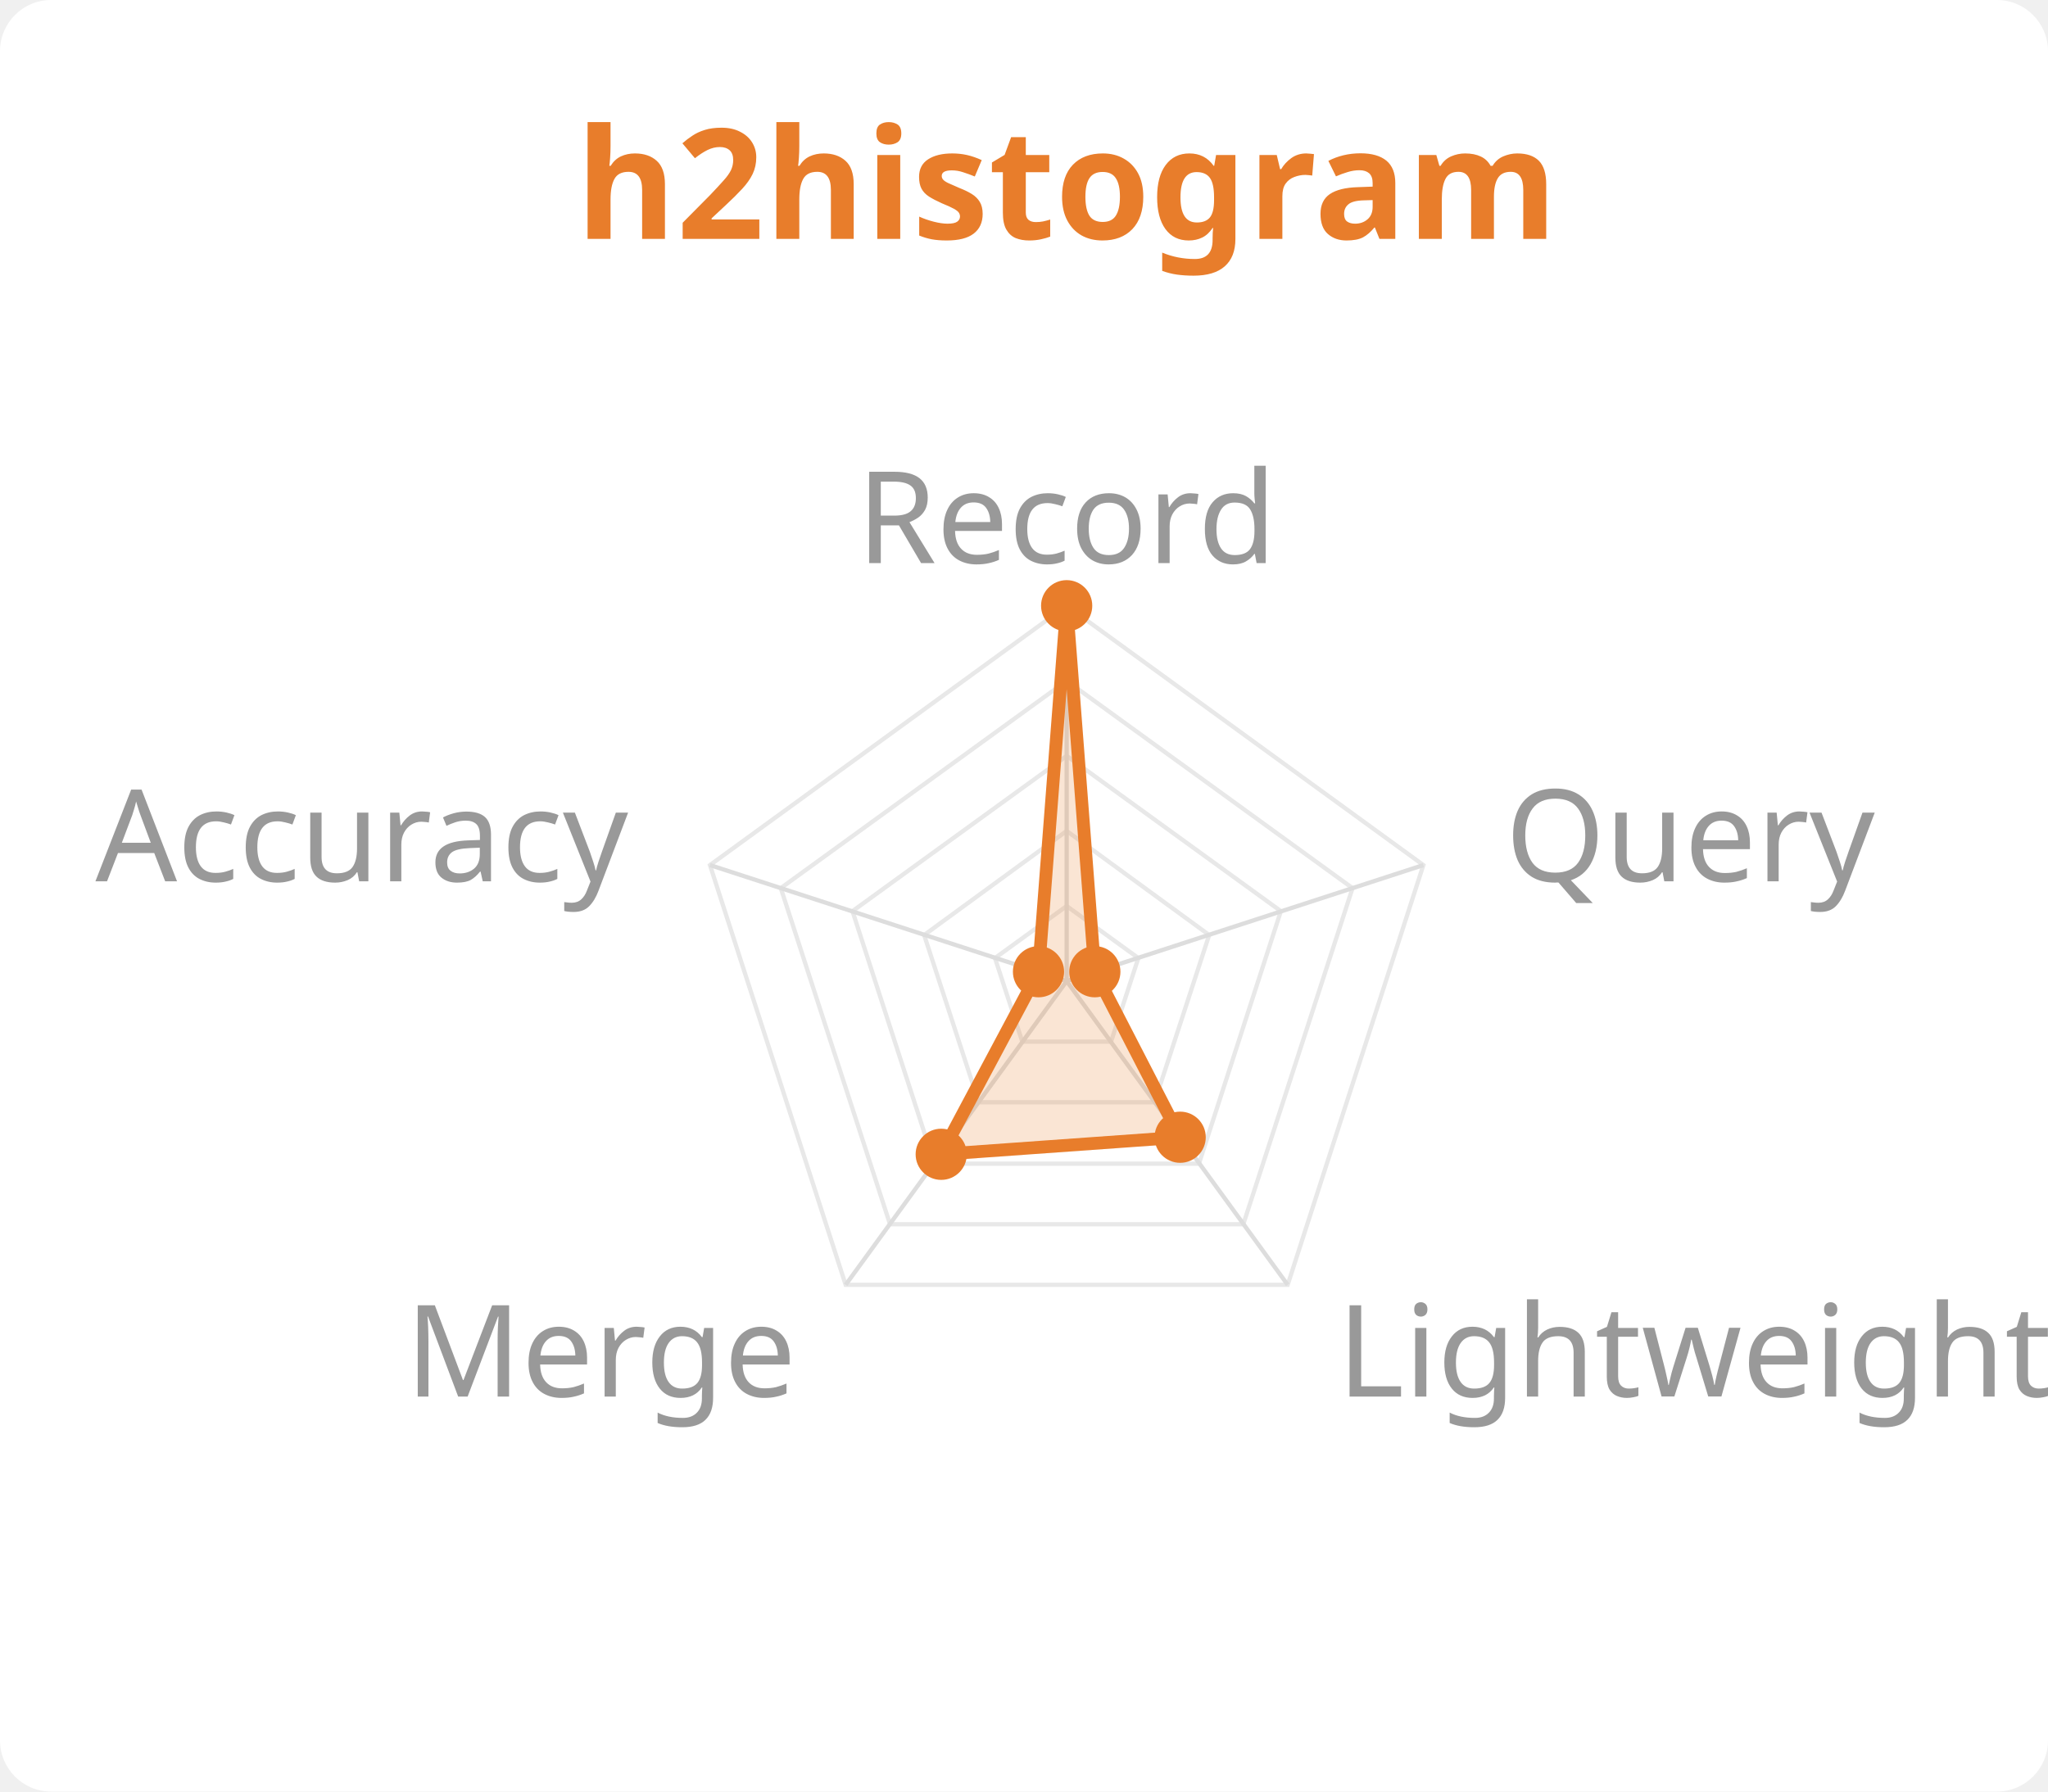
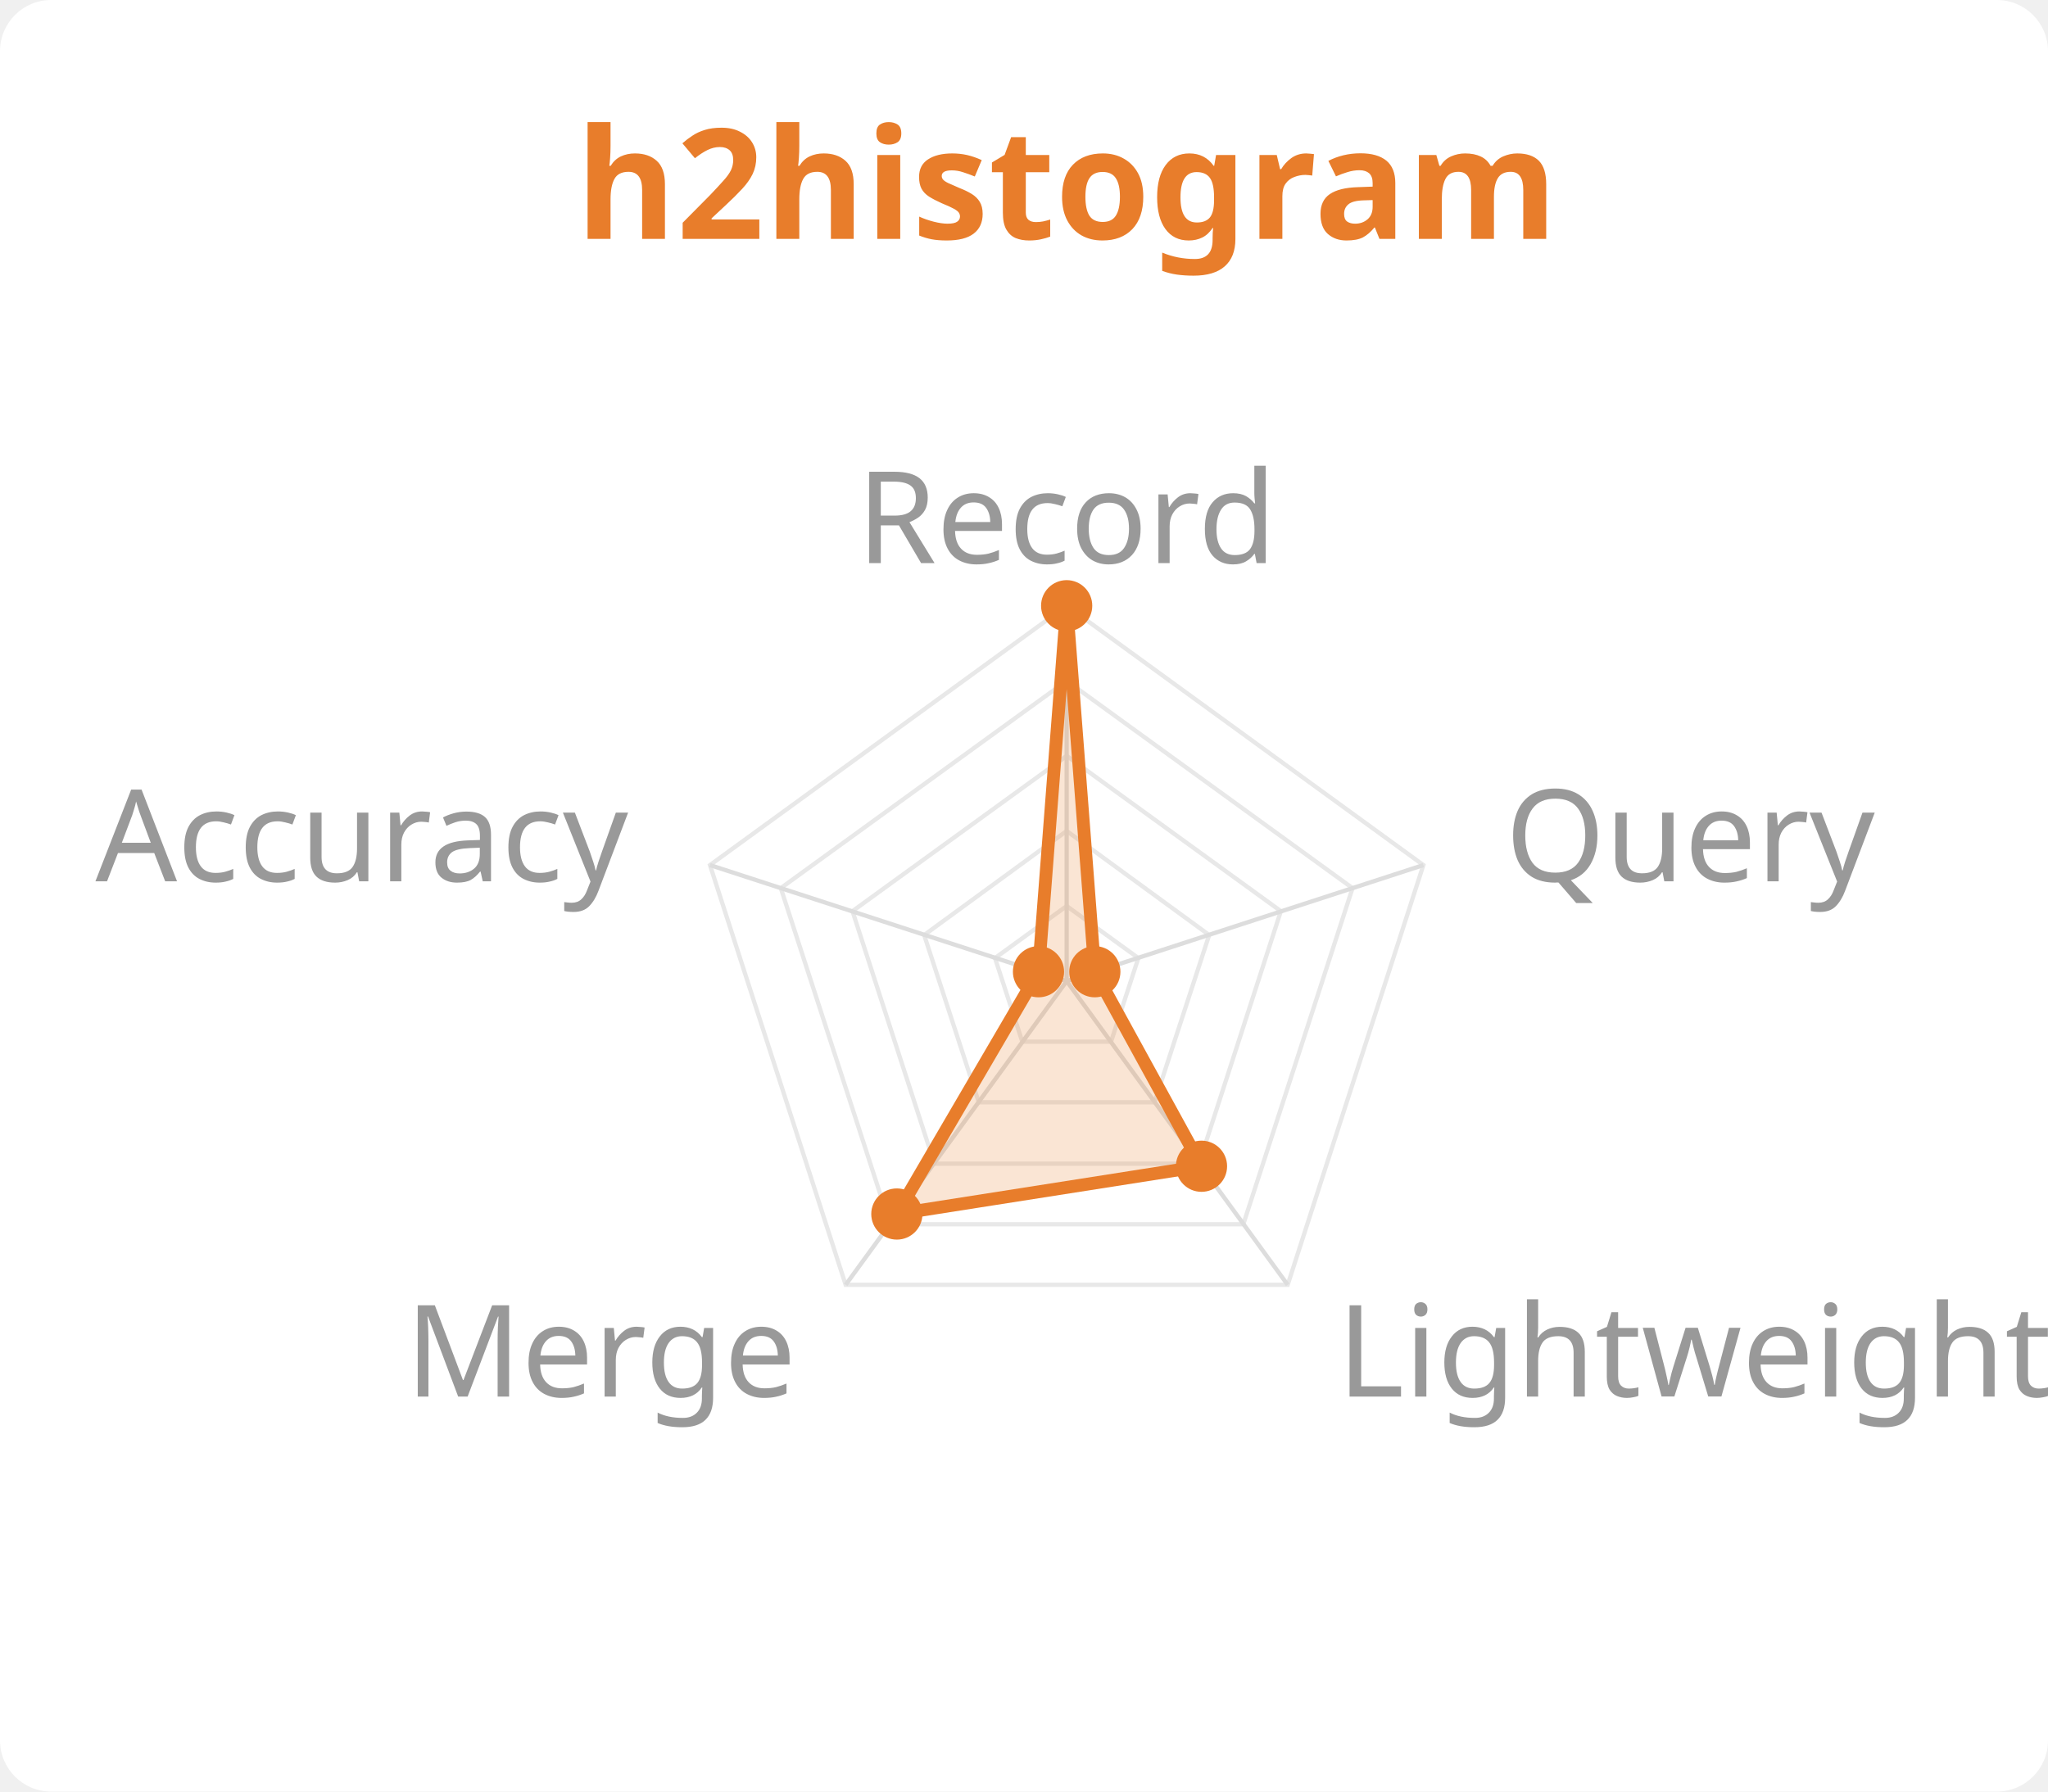
<svg xmlns="http://www.w3.org/2000/svg" viewBox="0 0 240 210" width="240" height="210">
  <rect x="0.0" y="0.0" width="240.0" height="210.0" fill="white" rx="6" />
  <text x="125.0" y="28.0" font-family="system-ui,sans-serif" font-size="18" font-weight="600" fill="#E87D2B" text-anchor="middle">h2histogram</text>
  <polygon points="125.0,106.2 133.4,112.3 130.2,122.1 119.8,122.1 116.6,112.3" fill="none" stroke="#e8e8e8" stroke-width="0.5" />
  <polygon points="125.0,97.4 141.7,109.6 135.3,129.2 114.7,129.2 108.3,109.6" fill="none" stroke="#e8e8e8" stroke-width="0.5" />
  <polygon points="125.0,88.6 150.1,106.8 140.5,136.4 109.5,136.4 99.9,106.8" fill="none" stroke="#e8e8e8" stroke-width="0.5" />
  <polygon points="125.0,79.8 158.5,104.1 145.7,143.5 104.3,143.5 91.5,104.1" fill="none" stroke="#e8e8e8" stroke-width="0.5" />
  <polygon points="125.0,71.0 166.8,101.4 150.9,150.6 99.1,150.6 83.2,101.4" fill="none" stroke="#e8e8e8" stroke-width="0.5" />
  <line x1="125" y1="115" x2="125.0" y2="71.0" stroke="#ddd" stroke-width="0.5" />
  <line x1="125" y1="115" x2="166.8" y2="101.4" stroke="#ddd" stroke-width="0.5" />
  <line x1="125" y1="115" x2="150.9" y2="150.6" stroke="#ddd" stroke-width="0.5" />
  <line x1="125" y1="115" x2="99.1" y2="150.6" stroke="#ddd" stroke-width="0.5" />
  <line x1="125" y1="115" x2="83.2" y2="101.4" stroke="#ddd" stroke-width="0.5" />
  <text x="125.0" y="66.0" font-family="system-ui,sans-serif" font-size="15" fill="#999" text-anchor="middle">Record</text>
  <text x="176.4" y="103.3" font-family="system-ui,sans-serif" font-size="15" fill="#999" text-anchor="start">Query</text>
  <text x="156.7" y="163.7" font-family="system-ui,sans-serif" font-size="15" fill="#999" text-anchor="start">Lightweight</text>
  <text x="93.3" y="163.7" font-family="system-ui,sans-serif" font-size="15" fill="#999" text-anchor="end">Merge</text>
  <text x="73.6" y="103.3" font-family="system-ui,sans-serif" font-size="15" fill="#999" text-anchor="end">Accuracy</text>
-   <polygon points="125.0,71.0 128.3,113.9 138.3,133.3 110.3,135.3 121.7,113.9" fill="#E87D2B" fill-opacity="0.20" stroke="#E87D2B" stroke-width="1.5" />
+   <polygon points="125.0,71.0 128.3,113.9 140.8,136.7 105.1,142.3 121.7,113.9" fill="#E87D2B" fill-opacity="0.20" stroke="#E87D2B" stroke-width="1.5" />
  <circle cx="125.0" cy="71.0" r="3" fill="#E87D2B" />
  <circle cx="128.3" cy="113.9" r="3" fill="#E87D2B" />
-   <circle cx="138.3" cy="133.3" r="3" fill="#E87D2B" />
-   <circle cx="110.3" cy="135.3" r="3" fill="#E87D2B" />
+   <circle cx="140.8" cy="136.7" r="3" fill="#E87D2B" />
+   <circle cx="105.1" cy="142.3" r="3" fill="#E87D2B" />
  <circle cx="121.7" cy="113.9" r="3" fill="#E87D2B" />
</svg>
